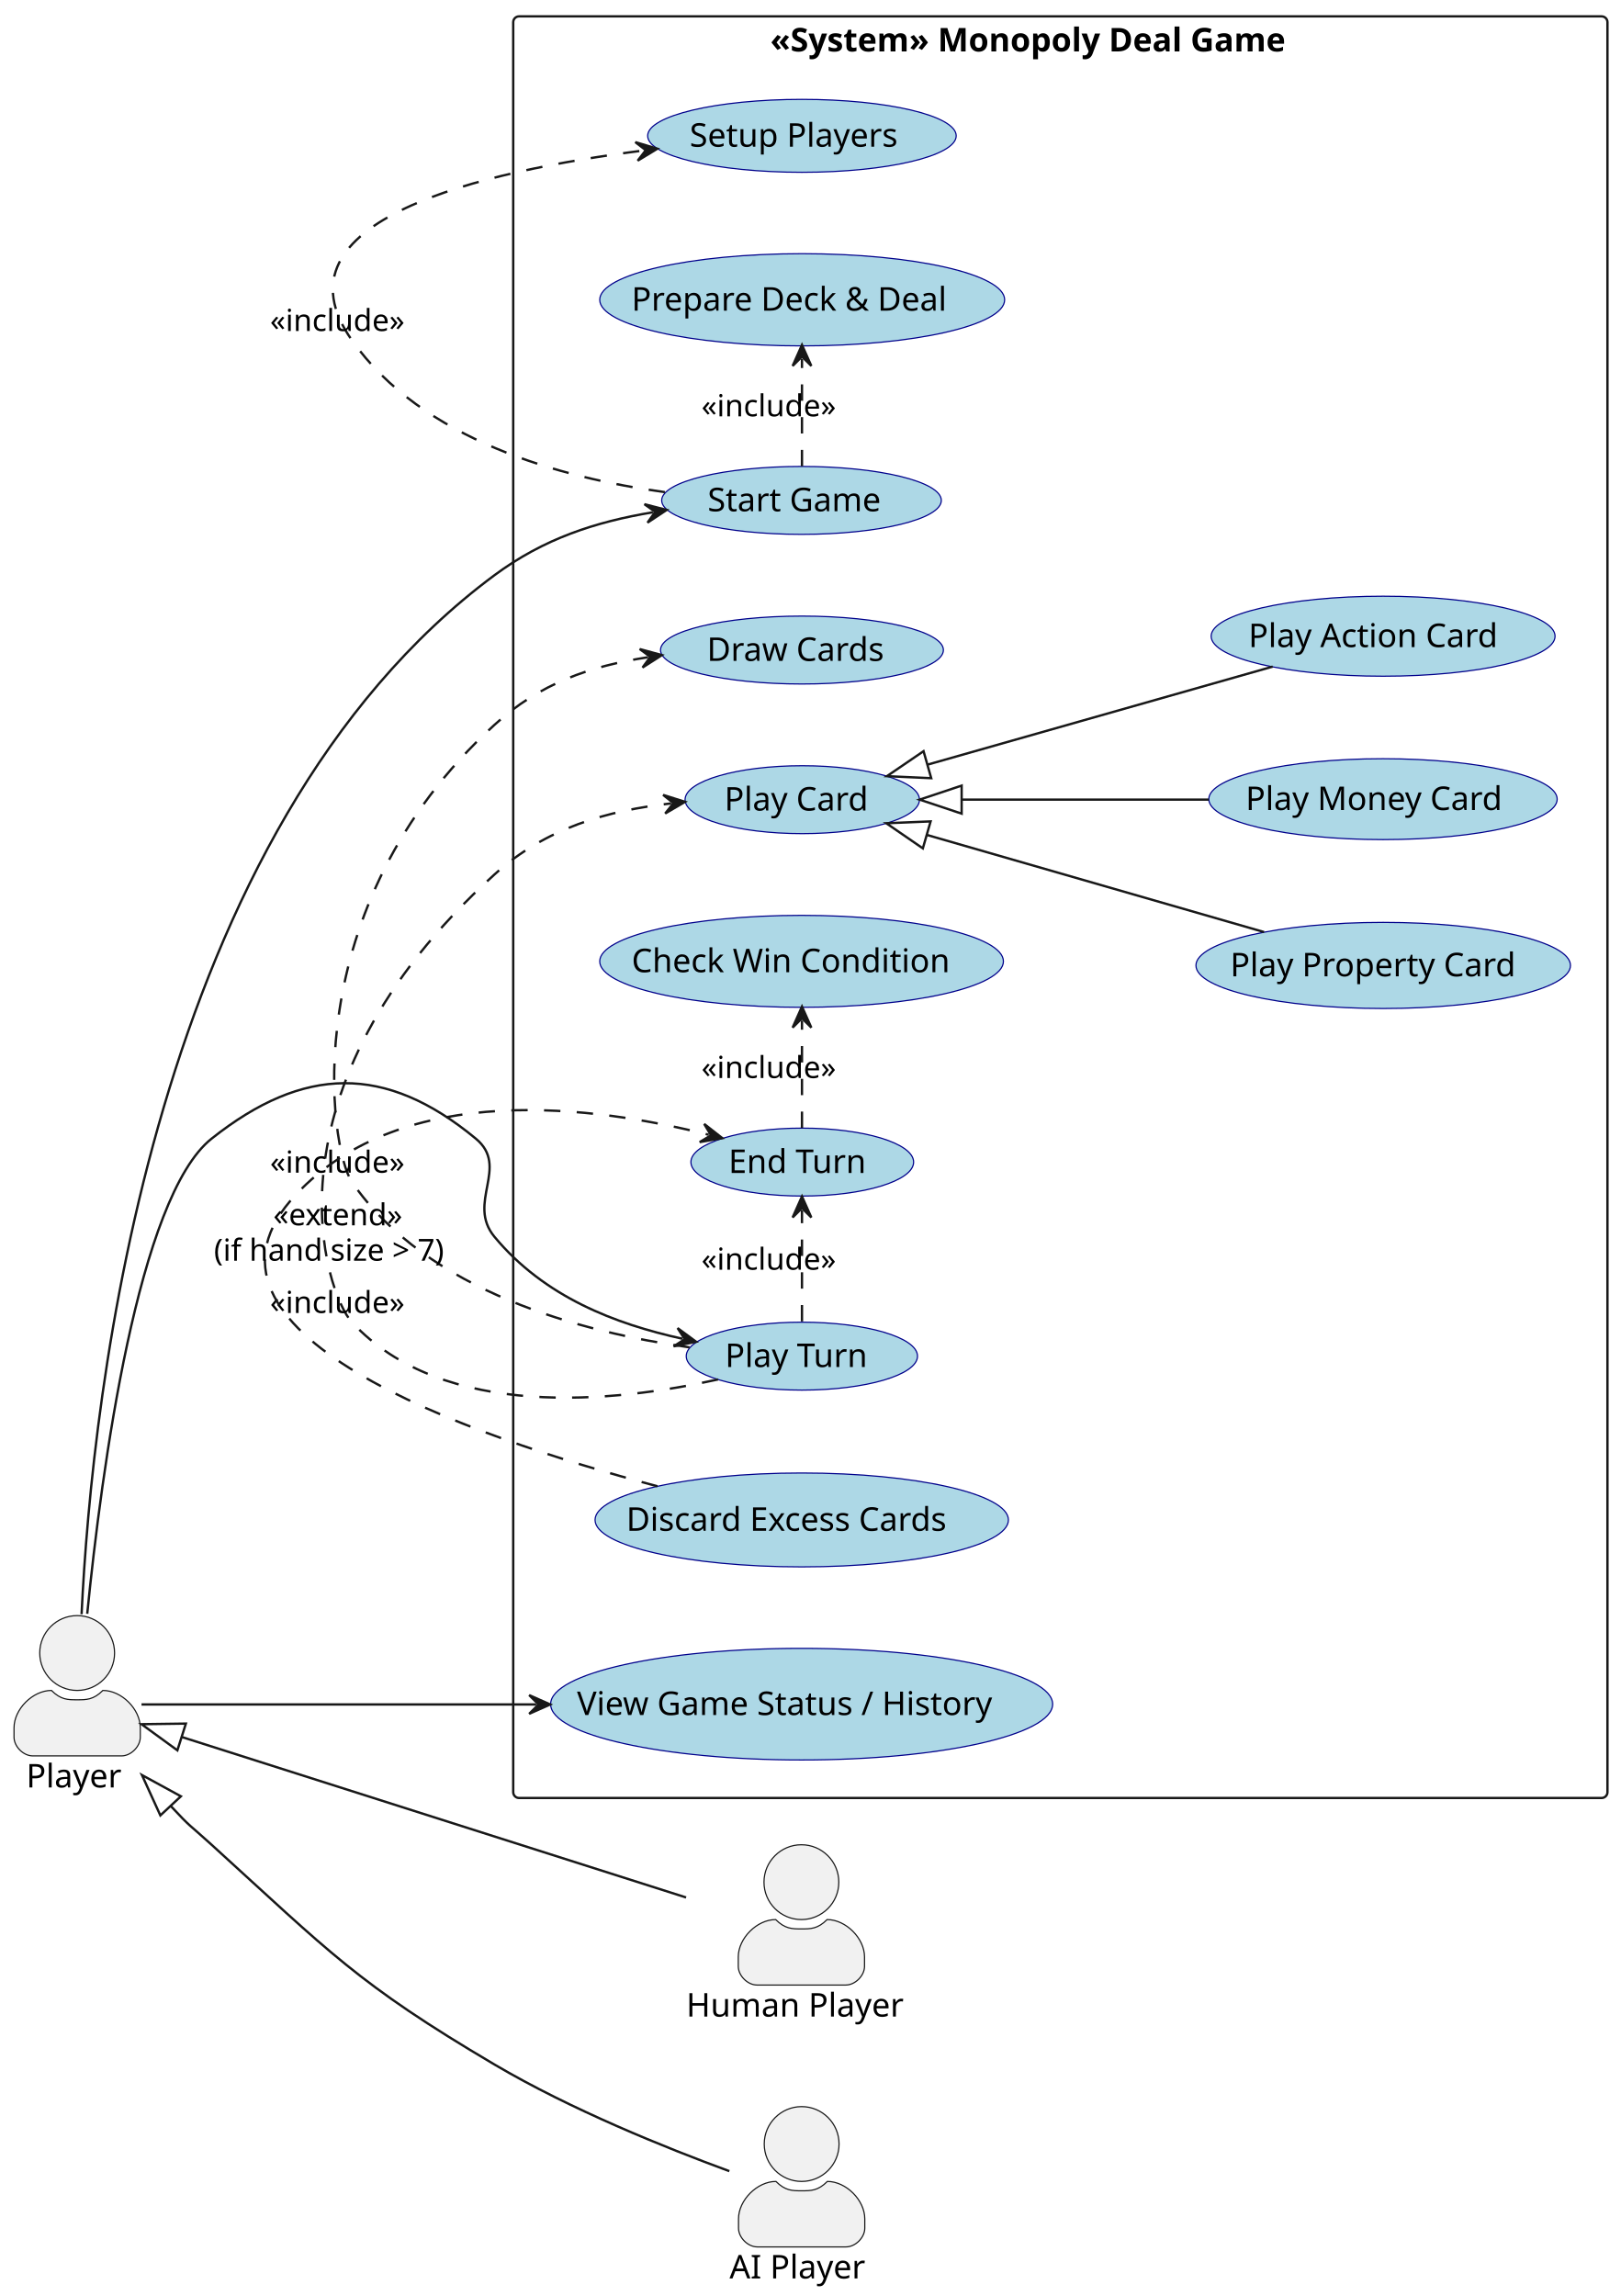
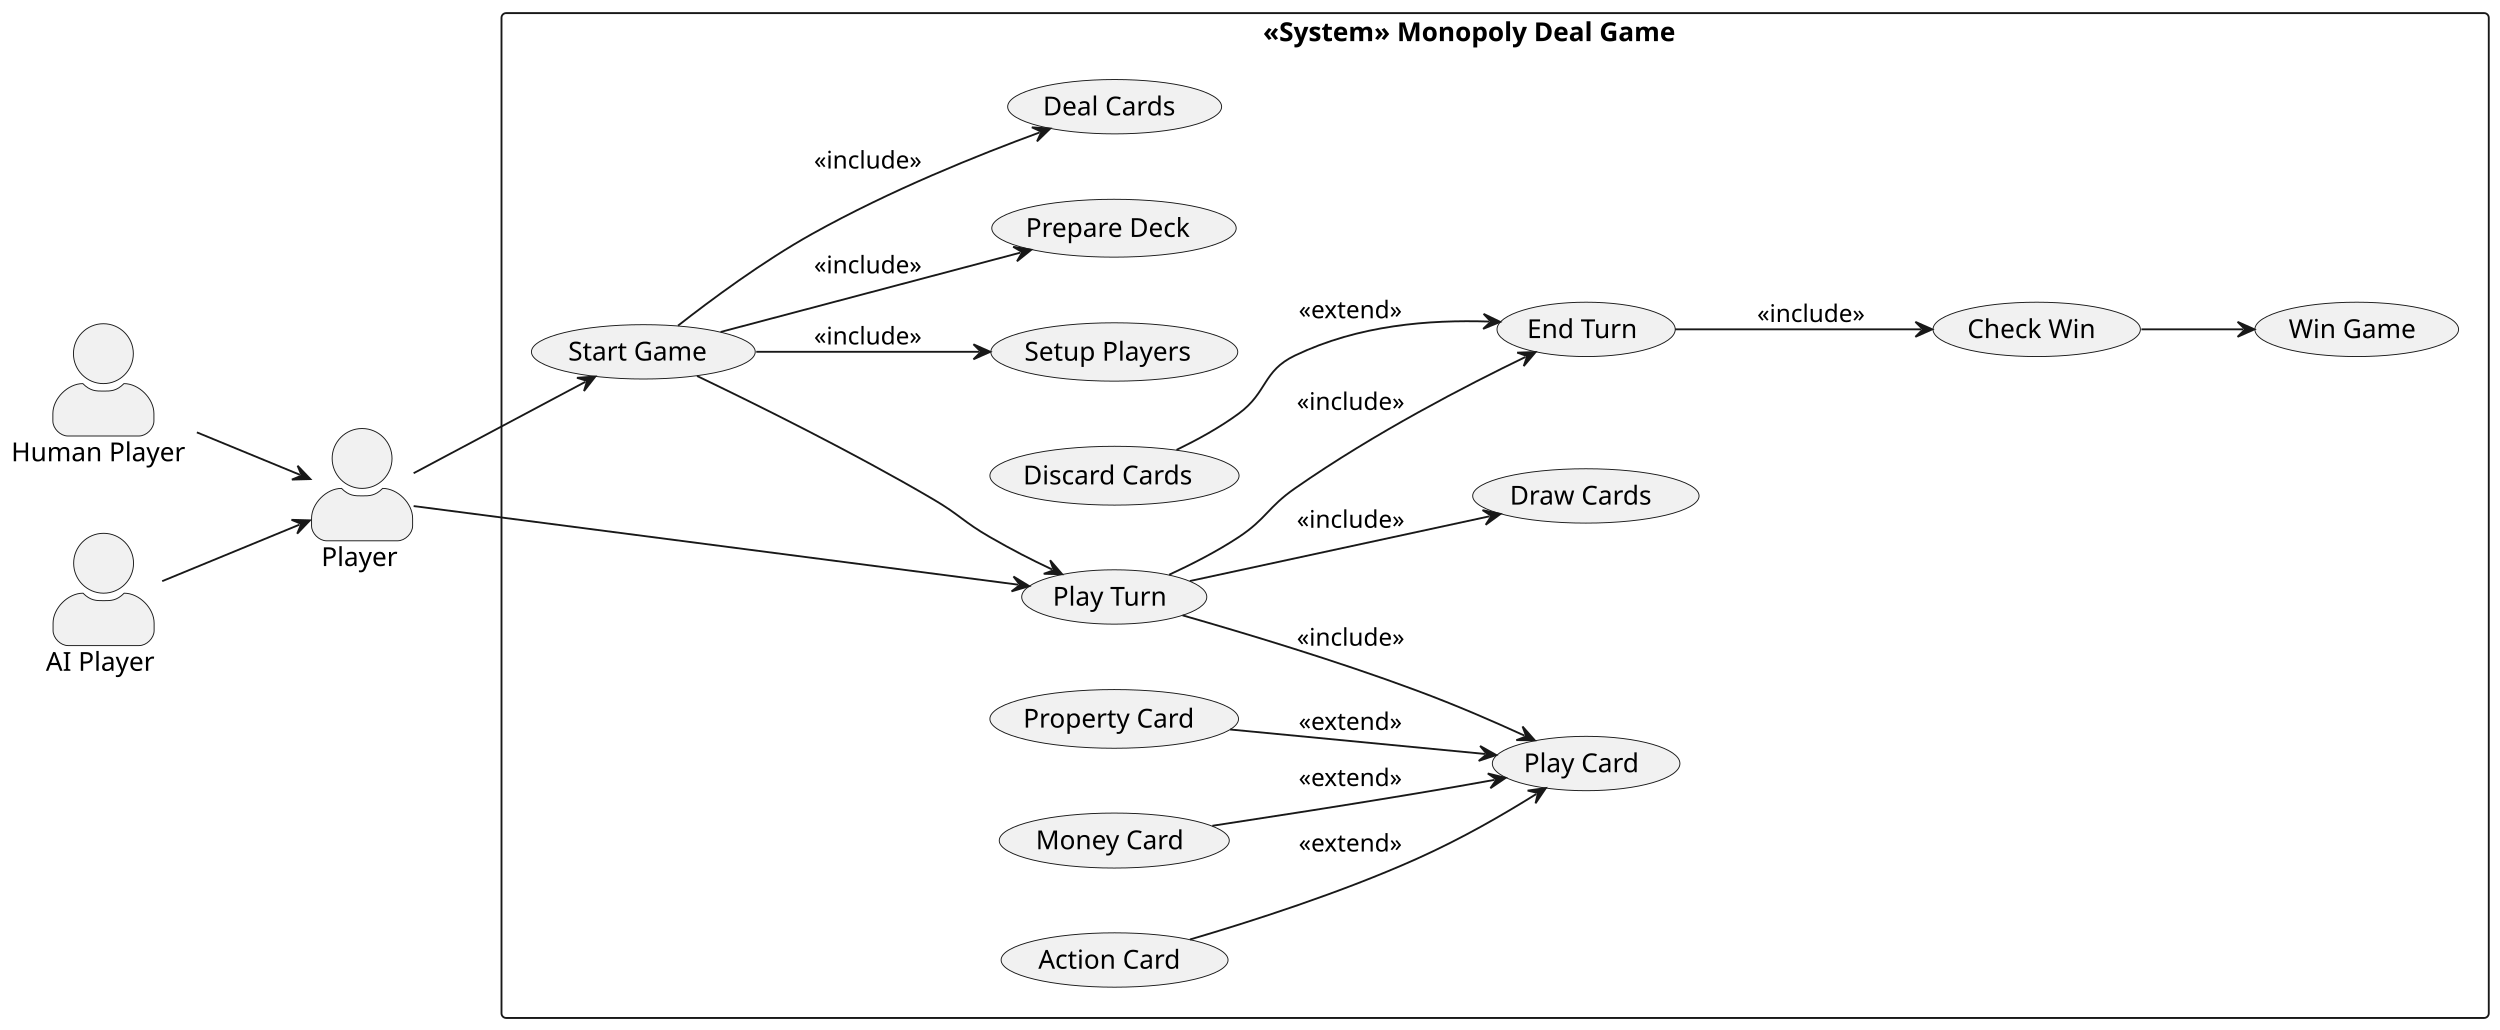
- <svg xmlns="http://www.w3.org/2000/svg" contentStyleType="text/css" data-diagram-type="DESCRIPTION" height="982px" preserveAspectRatio="none" style="width:693px;height:982px;background:#FFFFFF;" version="1.1" viewBox="0 0 693 982" width="693px" zoomAndPan="magnify">
+ <svg xmlns="http://www.w3.org/2000/svg" contentStyleType="text/css" data-diagram-type="DESCRIPTION" height="550px" preserveAspectRatio="none" style="width:1336px;height:550px;background:#FFFFFF;" version="1.1" viewBox="0 0 1336 550" width="1336px" zoomAndPan="magnify">
  <defs />
  <g>
-     <g class="cluster" data-entity="..System.. Monopoly Deal Game" data-source-line="16" data-uid="ent0009" id="cluster_..System.. Monopoly Deal Game">
-       <rect fill="none" height="762" rx="2.5" ry="2.5" style="stroke:#181818;stroke-width:1;" width="468" x="219.5" y="7" />
-       <text fill="#000000" font-family="sans-serif" font-size="14" font-weight="bold" lengthAdjust="spacing" textLength="248.11" x="329.445" y="21.995">«System» Monopoly Deal Game</text>
+     <g class="cluster" data-entity="..System.. Monopoly Deal Game" data-source-line="12" data-uid="ent0007" id="cluster_..System.. Monopoly Deal Game">
+       <rect fill="none" height="537" rx="2.5" ry="2.5" style="stroke:#181818;stroke-width:1;" width="1062" x="268" y="7" />
+       <text fill="#000000" font-family="sans-serif" font-size="14" font-weight="bold" lengthAdjust="spacing" textLength="248.11" x="674.945" y="21.995">«System» Monopoly Deal Game</text>
    </g>
-     <g class="entity" data-entity="Start" data-source-line="18" data-uid="ent0010" id="entity_Start">
-       <ellipse cx="342.801" cy="214.024" fill="#ADD8E6" rx="59.801" ry="14.524" style="stroke:#00008B;stroke-width:0.5;" />
-       <text fill="#000000" font-family="sans-serif" font-size="14" lengthAdjust="spacing" textLength="80.329" x="302.637" y="218.672">Start Game</text>
+     <g class="entity" data-entity="Start" data-source-line="15" data-uid="ent0008" id="entity_Start">
+       <ellipse cx="343.801" cy="188.024" fill="#F1F1F1" rx="59.801" ry="14.524" style="stroke:#181818;stroke-width:0.5;" />
+       <text fill="#000000" font-family="sans-serif" font-size="14" lengthAdjust="spacing" textLength="80.329" x="303.637" y="192.672">Start Game</text>
    </g>
-     <g class="entity" data-entity="Turn" data-source-line="19" data-uid="ent0011" id="entity_Turn">
-       <ellipse cx="342.957" cy="580.024" fill="#ADD8E6" rx="49.457" ry="14.524" style="stroke:#00008B;stroke-width:0.5;" />
-       <text fill="#000000" font-family="sans-serif" font-size="14" lengthAdjust="spacing" textLength="65.7" x="310.107" y="584.672">Play Turn</text>
+     <g class="entity" data-entity="Turn" data-source-line="16" data-uid="ent0009" id="entity_Turn">
+       <ellipse cx="595.457" cy="319.024" fill="#F1F1F1" rx="49.457" ry="14.524" style="stroke:#181818;stroke-width:0.5;" />
+       <text fill="#000000" font-family="sans-serif" font-size="14" lengthAdjust="spacing" textLength="65.7" x="562.607" y="323.672">Play Turn</text>
    </g>
-     <g class="entity" data-entity="ViewStatus" data-source-line="20" data-uid="ent0012" id="entity_ViewStatus">
-       <ellipse cx="342.854" cy="728.871" fill="#ADD8E6" rx="107.354" ry="23.871" style="stroke:#00008B;stroke-width:0.5;" />
-       <text fill="#000000" font-family="sans-serif" font-size="14" lengthAdjust="spacing" textLength="192.144" x="246.782" y="733.519">View Game Status / History</text>
+     <g class="entity" data-entity="EndTurn" data-source-line="17" data-uid="ent0010" id="entity_EndTurn">
+       <ellipse cx="847.625" cy="176.024" fill="#F1F1F1" rx="47.625" ry="14.524" style="stroke:#181818;stroke-width:0.5;" />
+       <text fill="#000000" font-family="sans-serif" font-size="14" lengthAdjust="spacing" textLength="63.109" x="816.07" y="180.672">End Turn</text>
    </g>
-     <g class="entity" data-entity="Setup" data-source-line="23" data-uid="ent0013" id="entity_Setup">
-       <ellipse cx="342.982" cy="58.096" fill="#ADD8E6" rx="65.982" ry="15.596" style="stroke:#00008B;stroke-width:0.5;" />
-       <text fill="#000000" font-family="sans-serif" font-size="14" lengthAdjust="spacing" textLength="96.059" x="294.953" y="62.745">Setup Players</text>
+     <g class="entity" data-entity="CheckWin" data-source-line="18" data-uid="ent0011" id="entity_CheckWin">
+       <ellipse cx="1088.412" cy="176.024" fill="#F1F1F1" rx="55.412" ry="14.524" style="stroke:#181818;stroke-width:0.5;" />
+       <text fill="#000000" font-family="sans-serif" font-size="14" lengthAdjust="spacing" textLength="74.122" x="1051.351" y="180.672">Check Win</text>
    </g>
-     <g class="entity" data-entity="Deck" data-source-line="24" data-uid="ent0014" id="entity_Deck">
-       <ellipse cx="343.089" cy="128.218" fill="#ADD8E6" rx="86.589" ry="19.718" style="stroke:#00008B;stroke-width:0.5;" />
-       <text fill="#000000" font-family="sans-serif" font-size="14" lengthAdjust="spacing" textLength="145.975" x="270.101" y="132.866">Prepare Deck &amp; Deal</text>
+     <g class="entity" data-entity="Win" data-source-line="19" data-uid="ent0012" id="entity_Win">
+       <ellipse cx="1259.431" cy="176.024" fill="#F1F1F1" rx="54.431" ry="14.524" style="stroke:#181818;stroke-width:0.5;" />
+       <text fill="#000000" font-family="sans-serif" font-size="14" lengthAdjust="spacing" textLength="72.734" x="1223.064" y="180.672">Win Game</text>
    </g>
-     <g class="entity" data-entity="Draw" data-source-line="27" data-uid="ent0015" id="entity_Draw">
-       <ellipse cx="342.993" cy="278.024" fill="#ADD8E6" rx="60.492" ry="14.524" style="stroke:#00008B;stroke-width:0.5;" />
-       <text fill="#000000" font-family="sans-serif" font-size="14" lengthAdjust="spacing" textLength="81.307" x="302.339" y="282.672">Draw Cards</text>
+     <g class="entity" data-entity="Setup" data-source-line="22" data-uid="ent0013" id="entity_Setup">
+       <ellipse cx="595.482" cy="188.096" fill="#F1F1F1" rx="65.982" ry="15.596" style="stroke:#181818;stroke-width:0.5;" />
+       <text fill="#000000" font-family="sans-serif" font-size="14" lengthAdjust="spacing" textLength="96.059" x="547.453" y="192.745">Setup Players</text>
    </g>
-     <g class="entity" data-entity="PlayCard" data-source-line="28" data-uid="ent0016" id="entity_PlayCard">
-       <ellipse cx="343.124" cy="342.024" fill="#ADD8E6" rx="50.124" ry="14.524" style="stroke:#00008B;stroke-width:0.5;" />
-       <text fill="#000000" font-family="sans-serif" font-size="14" lengthAdjust="spacing" textLength="66.644" x="309.802" y="346.672">Play Card</text>
+     <g class="entity" data-entity="Deck" data-source-line="23" data-uid="ent0014" id="entity_Deck">
+       <ellipse cx="595.312" cy="121.962" fill="#F1F1F1" rx="65.312" ry="15.462" style="stroke:#181818;stroke-width:0.5;" />
+       <text fill="#000000" font-family="sans-serif" font-size="14" lengthAdjust="spacing" textLength="94.295" x="548.165" y="126.611">Prepare Deck</text>
    </g>
-     <g class="entity" data-entity="EndTurn" data-source-line="29" data-uid="ent0017" id="entity_EndTurn">
-       <ellipse cx="343.125" cy="497.024" fill="#ADD8E6" rx="47.625" ry="14.524" style="stroke:#00008B;stroke-width:0.5;" />
-       <text fill="#000000" font-family="sans-serif" font-size="14" lengthAdjust="spacing" textLength="63.109" x="311.57" y="501.672">End Turn</text>
+     <g class="entity" data-entity="Deal" data-source-line="24" data-uid="ent0015" id="entity_Deal">
+       <ellipse cx="595.667" cy="57.024" fill="#F1F1F1" rx="57.167" ry="14.524" style="stroke:#181818;stroke-width:0.5;" />
+       <text fill="#000000" font-family="sans-serif" font-size="14" lengthAdjust="spacing" textLength="76.603" x="557.365" y="61.672">Deal Cards</text>
    </g>
-     <g class="entity" data-entity="Discard" data-source-line="32" data-uid="ent0018" id="entity_Discard">
-       <ellipse cx="342.897" cy="650.08" fill="#ADD8E6" rx="88.397" ry="20.079" style="stroke:#00008B;stroke-width:0.5;" />
-       <text fill="#000000" font-family="sans-serif" font-size="14" lengthAdjust="spacing" textLength="150.103" x="267.846" y="654.728">Discard Excess Cards</text>
+     <g class="entity" data-entity="Draw" data-source-line="27" data-uid="ent0016" id="entity_Draw">
+       <ellipse cx="847.492" cy="265.024" fill="#F1F1F1" rx="60.492" ry="14.524" style="stroke:#181818;stroke-width:0.5;" />
+       <text fill="#000000" font-family="sans-serif" font-size="14" lengthAdjust="spacing" textLength="81.307" x="806.839" y="269.672">Draw Cards</text>
    </g>
-     <g class="entity" data-entity="CheckWin" data-source-line="33" data-uid="ent0019" id="entity_CheckWin">
-       <ellipse cx="342.829" cy="411.166" fill="#ADD8E6" rx="86.329" ry="19.666" style="stroke:#00008B;stroke-width:0.5;" />
-       <text fill="#000000" font-family="sans-serif" font-size="14" lengthAdjust="spacing" textLength="145.38" x="270.139" y="415.814">Check Win Condition</text>
+     <g class="entity" data-entity="PlayCard" data-source-line="28" data-uid="ent0017" id="entity_PlayCard">
+       <ellipse cx="847.624" cy="408.024" fill="#F1F1F1" rx="50.124" ry="14.524" style="stroke:#181818;stroke-width:0.5;" />
+       <text fill="#000000" font-family="sans-serif" font-size="14" lengthAdjust="spacing" textLength="66.644" x="814.302" y="412.672">Play Card</text>
    </g>
-     <g class="entity" data-entity="PlayProp" data-source-line="36" data-uid="ent0020" id="entity_PlayProp">
-       <ellipse cx="591.59" cy="412.918" fill="#ADD8E6" rx="80.09" ry="18.418" style="stroke:#00008B;stroke-width:0.5;" />
-       <text fill="#000000" font-family="sans-serif" font-size="14" lengthAdjust="spacing" textLength="130.888" x="526.146" y="417.566">Play Property Card</text>
+     <g class="entity" data-entity="Discard" data-source-line="29" data-uid="ent0018" id="entity_Discard">
+       <ellipse cx="595.581" cy="254.216" fill="#F1F1F1" rx="66.581" ry="15.716" style="stroke:#181818;stroke-width:0.5;" />
+       <text fill="#000000" font-family="sans-serif" font-size="14" lengthAdjust="spacing" textLength="97.624" x="546.769" y="258.865">Discard Cards</text>
    </g>
-     <g class="entity" data-entity="PlayMoney" data-source-line="37" data-uid="ent0021" id="entity_PlayMoney">
-       <ellipse cx="591.499" cy="341.8" fill="#ADD8E6" rx="74.499" ry="17.3" style="stroke:#00008B;stroke-width:0.5;" />
-       <text fill="#000000" font-family="sans-serif" font-size="14" lengthAdjust="spacing" textLength="117.51" x="532.744" y="346.448">Play Money Card</text>
+     <g class="entity" data-entity="Property" data-source-line="32" data-uid="ent0019" id="entity_Property">
+       <ellipse cx="595.434" cy="384.187" fill="#F1F1F1" rx="66.434" ry="15.687" style="stroke:#181818;stroke-width:0.5;" />
+       <text fill="#000000" font-family="sans-serif" font-size="14" lengthAdjust="spacing" textLength="97.241" x="546.813" y="388.835">Property Card</text>
    </g>
-     <g class="entity" data-entity="PlayAct" data-source-line="38" data-uid="ent0022" id="entity_PlayAct">
-       <ellipse cx="591.547" cy="272.109" fill="#ADD8E6" rx="73.547" ry="17.109" style="stroke:#00008B;stroke-width:0.5;" />
-       <text fill="#000000" font-family="sans-serif" font-size="14" lengthAdjust="spacing" textLength="115.186" x="533.954" y="276.758">Play Action Card</text>
+     <g class="entity" data-entity="Money" data-source-line="33" data-uid="ent0020" id="entity_Money">
+       <ellipse cx="595.465" cy="449.193" fill="#F1F1F1" rx="61.465" ry="14.693" style="stroke:#181818;stroke-width:0.5;" />
+       <text fill="#000000" font-family="sans-serif" font-size="14" lengthAdjust="spacing" textLength="83.863" x="553.534" y="453.841">Money Card</text>
    </g>
-     <g class="entity" data-entity="Player" data-source-line="9" data-uid="ent0002" id="entity_Player">
-       <ellipse cx="33" cy="707" fill="#F1F1F1" rx="16" ry="16" style="stroke:#181818;stroke-width:0.5;" />
-       <path d="M33,727 C37,727 40,727 44,723 C52,723 60,731 60,739 L60,743 C60,747 56,751 52,751 L14,751 C10,751 6,747 6,743 L6,739 C6,731 14,723 22,723 C26,727 29,727 33,727" fill="#F1F1F1" style="stroke:#181818;stroke-width:0.5;" />
-       <text fill="#000000" font-family="sans-serif" font-size="14" lengthAdjust="spacing" textLength="43.565" x="11.217" y="764.495">Player</text>
+     <g class="entity" data-entity="Action" data-source-line="34" data-uid="ent0021" id="entity_Action">
+       <ellipse cx="595.638" cy="513.028" fill="#F1F1F1" rx="60.638" ry="14.527" style="stroke:#181818;stroke-width:0.5;" />
+       <text fill="#000000" font-family="sans-serif" font-size="14" lengthAdjust="spacing" textLength="81.539" x="554.868" y="517.676">Action Card</text>
    </g>
-     <g class="entity" data-entity="Human" data-source-line="10" data-uid="ent0003" id="entity_Human">
-       <ellipse cx="342.753" cy="805" fill="#F1F1F1" rx="16" ry="16" style="stroke:#181818;stroke-width:0.5;" />
-       <path d="M342.753,825 C346.753,825 349.753,825 353.753,821 C361.753,821 369.753,829 369.753,837 L369.753,841 C369.753,845 365.753,849 361.753,849 L323.753,849 C319.753,849 315.753,845 315.753,841 L315.753,837 C315.753,829 323.753,821 331.753,821 C335.753,825 338.753,825 342.753,825" fill="#F1F1F1" style="stroke:#181818;stroke-width:0.5;" />
-       <text fill="#000000" font-family="sans-serif" font-size="14" lengthAdjust="spacing" textLength="98.506" x="293.5" y="862.495">Human Player</text>
+     <g class="entity" data-entity="Player" data-source-line="5" data-uid="ent0002" id="entity_Player">
+       <ellipse cx="193.5" cy="245" fill="#F1F1F1" rx="16" ry="16" style="stroke:#181818;stroke-width:0.5;" />
+       <path d="M193.5,265 C197.5,265 200.5,265 204.5,261 C212.5,261 220.5,269 220.5,277 L220.5,281 C220.5,285 216.5,289 212.5,289 L174.5,289 C170.5,289 166.5,285 166.5,281 L166.5,277 C166.5,269 174.5,261 182.5,261 C186.5,265 189.5,265 193.5,265" fill="#F1F1F1" style="stroke:#181818;stroke-width:0.5;" />
+       <text fill="#000000" font-family="sans-serif" font-size="14" lengthAdjust="spacing" textLength="43.565" x="171.717" y="302.495">Player</text>
    </g>
-     <g class="entity" data-entity="AI" data-source-line="11" data-uid="ent0004" id="entity_AI">
-       <ellipse cx="342.861" cy="917" fill="#F1F1F1" rx="16" ry="16" style="stroke:#181818;stroke-width:0.5;" />
-       <path d="M342.861,937 C346.861,937 349.861,937 353.861,933 C361.861,933 369.861,941 369.861,949 L369.861,953 C369.861,957 365.861,961 361.861,961 L323.861,961 C319.861,961 315.861,957 315.861,953 L315.861,949 C315.861,941 323.861,933 331.861,933 C335.861,937 338.861,937 342.861,937" fill="#F1F1F1" style="stroke:#181818;stroke-width:0.5;" />
-       <text fill="#000000" font-family="sans-serif" font-size="14" lengthAdjust="spacing" textLength="61.722" x="312" y="974.495">AI Player</text>
+     <g class="entity" data-entity="Human" data-source-line="6" data-uid="ent0003" id="entity_Human">
+       <ellipse cx="55.253" cy="189" fill="#F1F1F1" rx="16" ry="16" style="stroke:#181818;stroke-width:0.5;" />
+       <path d="M55.253,209 C59.253,209 62.253,209 66.253,205 C74.253,205 82.253,213 82.253,221 L82.253,225 C82.253,229 78.253,233 74.253,233 L36.253,233 C32.253,233 28.253,229 28.253,225 L28.253,221 C28.253,213 36.253,205 44.253,205 C48.253,209 51.253,209 55.253,209" fill="#F1F1F1" style="stroke:#181818;stroke-width:0.5;" />
+       <text fill="#000000" font-family="sans-serif" font-size="14" lengthAdjust="spacing" textLength="98.506" x="6" y="246.495">Human Player</text>
    </g>
-     <g class="link" data-entity-1="Player" data-entity-2="Human" data-source-line="13" data-uid="lnk6" id="link_Player_Human">
-       <path d="M77.683,742.897 C129.483,759.377 227.61,790.6 293.44,811.55" fill="none" id="Player-backto-Human" style="stroke:#181818;stroke-width:1;" />
-       <polygon fill="none" points="60.53,737.44,75.864,748.615,79.502,737.179,60.53,737.44" style="stroke:#181818;stroke-width:1;" />
+     <g class="entity" data-entity="AI" data-source-line="7" data-uid="ent0004" id="entity_AI">
+       <ellipse cx="55.361" cy="301" fill="#F1F1F1" rx="16" ry="16" style="stroke:#181818;stroke-width:0.5;" />
+       <path d="M55.361,321 C59.361,321 62.361,321 66.361,317 C74.361,317 82.361,325 82.361,333 L82.361,337 C82.361,341 78.361,345 74.361,345 L36.361,345 C32.361,345 28.361,341 28.361,337 L28.361,333 C28.361,325 36.361,317 44.361,317 C48.361,321 51.361,321 55.361,321" fill="#F1F1F1" style="stroke:#181818;stroke-width:0.5;" />
+       <text fill="#000000" font-family="sans-serif" font-size="14" lengthAdjust="spacing" textLength="61.722" x="24.5" y="358.495">AI Player</text>
    </g>
-     <g class="link" data-entity-1="Player" data-entity-2="AI" data-source-line="14" data-uid="lnk8" id="link_Player_AI">
-       <path d="M72.974,772.366 C82.114,782.186 80.34,779.76 90.5,789 C140.88,834.82 152.84,848.4 211.5,883 C244.2,902.29 284.78,918.64 311.93,928.6" fill="none" id="Player-backto-AI" style="stroke:#181818;stroke-width:1;" />
-       <polygon fill="none" points="60.71,759.19,68.582,776.454,77.365,768.278,60.71,759.19" style="stroke:#181818;stroke-width:1;" />
+     <g class="link" data-entity-1="Human" data-entity-2="Player" data-source-line="9" data-uid="lnk5" id="link_Human_Player">
+       <path d="M105.21,231.06 C125.64,239.47 143.052,246.635 160.292,253.735" fill="none" id="Human-to-Player" style="stroke:#181818;stroke-width:1;" />
+       <polygon fill="#181818" points="165.84,256.02,159.041,248.894,161.217,254.116,155.995,256.291,165.84,256.02" style="stroke:#181818;stroke-width:1;" />
    </g>
-     <g class="link" data-entity-1="Player" data-entity-2="Start" data-source-line="42" data-uid="lnk23" id="link_Player_Start">
-       <path d="M34.89,690.4 C39.37,596.21 65.28,354.41 211.5,246 C232.68,230.3 254.663,223.225 279.233,219.095" fill="none" id="Player-to-Start" style="stroke:#181818;stroke-width:1;" />
-       <polygon fill="#181818" points="285.15,218.1,275.611,215.647,280.219,218.929,276.938,223.537,285.15,218.1" style="stroke:#181818;stroke-width:1;" />
+     <g class="link" data-entity-1="AI" data-entity-2="Player" data-source-line="10" data-uid="lnk6" id="link_AI_Player">
+       <path d="M86.68,310.57 C110.32,300.84 137.331,289.713 160.081,280.353" fill="none" id="AI-to-Player" style="stroke:#181818;stroke-width:1;" />
+       <polygon fill="#181818" points="165.63,278.07,155.785,277.795,161.006,279.972,158.829,285.193,165.63,278.07" style="stroke:#181818;stroke-width:1;" />
    </g>
-     <g class="link" data-entity-1="Player" data-entity-2="Turn" data-source-line="43" data-uid="lnk24" id="link_Player_Turn">
-       <path d="M37.31,690.21 C43.48,628.39 59.07,511.94 90.5,487 C129.84,455.78 164.81,454.98 203.5,487 C218.14,499.11 199.36,514.38 211.5,529 C232.87,554.73 263.07,566.24 291.88,572.581" fill="none" id="Player-to-Turn" style="stroke:#181818;stroke-width:1;" />
-       <polygon fill="#181818" points="297.74,573.87,289.81,568.029,292.857,572.795,288.091,575.842,297.74,573.87" style="stroke:#181818;stroke-width:1;" />
+     <g class="link" data-entity-1="Player" data-entity-2="Start" data-source-line="38" data-uid="lnk22" id="link_Player_Start">
+       <path d="M221.05,252.88 C248.58,238.23 285.983,218.328 312.863,204.028" fill="none" id="Player-to-Start" style="stroke:#181818;stroke-width:1;" />
+       <polygon fill="#181818" points="318.16,201.21,308.336,201.906,313.746,203.558,312.093,208.968,318.16,201.21" style="stroke:#181818;stroke-width:1;" />
    </g>
-     <g class="link" data-entity-1="Player" data-entity-2="ViewStatus" data-source-line="44" data-uid="lnk25" id="link_Player_ViewStatus">
-       <path d="M60.53,729 C99.12,729 166.96,729 229.33,729" fill="none" id="Player-to-ViewStatus" style="stroke:#181818;stroke-width:1;" />
-       <polygon fill="#181818" points="235.33,729,226.33,725,230.33,729,226.33,733,235.33,729" style="stroke:#181818;stroke-width:1;" />
+     <g class="link" data-entity-1="Player" data-entity-2="Turn" data-source-line="39" data-uid="lnk23" id="link_Player_Turn">
+       <path d="M221.05,270.45 C288.41,279.21 460.51,301.587 544.07,312.447" fill="none" id="Player-to-Turn" style="stroke:#181818;stroke-width:1;" />
+       <polygon fill="#181818" points="550.02,313.22,541.611,308.093,545.062,312.576,540.58,316.027,550.02,313.22" style="stroke:#181818;stroke-width:1;" />
    </g>
-     <g class="link" data-entity-1="Start" data-entity-2="Setup" data-source-line="47" data-uid="lnk26" id="link_Start_Setup">
-       <path d="M284.37,210.49 C239.57,204.37 180.56,188.11 150.5,145.5 C114.36,94.28 206.119,73.222 275.199,64.372" fill="none" id="Start-to-Setup" style="stroke:#181818;stroke-width:1;stroke-dasharray:7,7;" />
-       <polygon fill="#181818" points="281.15,63.61,271.715,60.786,276.19,64.245,272.731,68.721,281.15,63.61" style="stroke:#181818;stroke-width:1;" />
-       <text fill="#000000" font-family="sans-serif" font-size="13" lengthAdjust="spacing" textLength="63.007" x="115.5" y="141.567">«include»</text>
+     <g class="link" data-entity-1="Start" data-entity-2="Turn" data-source-line="42" data-uid="lnk24" id="link_Start_Turn">
+       <path d="M372.49,200.93 C403.69,215.87 455.86,241.66 499,267 C512.82,275.11 515.1,279.02 529,287 C541.4,294.12 550.196,298.625 562.206,304.305" fill="none" id="Start-to-Turn" style="stroke:#181818;stroke-width:1;" />
+       <polygon fill="#181818" points="567.63,306.87,561.204,299.406,563.11,304.732,557.784,306.638,567.63,306.87" style="stroke:#181818;stroke-width:1;" />
    </g>
-     <g class="link" data-entity-1="Start" data-entity-2="Deck" data-source-line="48" data-uid="lnk27" id="link_Start_Deck">
-       <path d="M343,199.41 C343,185.13 343,169.28 343,153.51" fill="none" id="Start-to-Deck" style="stroke:#181818;stroke-width:1;stroke-dasharray:7,7;" />
-       <polygon fill="#181818" points="343,147.51,339,156.51,343,152.51,347,156.51,343,147.51" style="stroke:#181818;stroke-width:1;" />
-       <text fill="#000000" font-family="sans-serif" font-size="13" lengthAdjust="spacing" textLength="63.007" x="300" y="178.067">«include»</text>
+     <g class="link" data-entity-1="CheckWin" data-entity-2="Win" data-source-line="43" data-uid="lnk25" id="link_CheckWin_Win">
+       <path d="M1144.37,176 C1163.74,176 1179.49,176 1198.77,176" fill="none" id="CheckWin-to-Win" style="stroke:#181818;stroke-width:1;" />
+       <polygon fill="#181818" points="1204.77,176,1195.77,172,1199.77,176,1195.77,180,1204.77,176" style="stroke:#181818;stroke-width:1;" />
    </g>
-     <g class="link" data-entity-1="Turn" data-entity-2="Draw" data-source-line="51" data-uid="lnk28" id="link_Turn_Draw">
-       <path d="M294.9,576.26 C249.17,569.86 182.71,552.5 150.5,505.5 C140.88,491.46 125.69,388.37 211.5,310 C230.84,292.33 252.349,284.898 277.169,281.098" fill="none" id="Turn-to-Draw" style="stroke:#181818;stroke-width:1;stroke-dasharray:7,7;" />
-       <polygon fill="#181818" points="283.1,280.19,273.598,277.598,278.158,280.947,274.809,285.506,283.1,280.19" style="stroke:#181818;stroke-width:1;" />
-       <text fill="#000000" font-family="sans-serif" font-size="13" lengthAdjust="spacing" textLength="63.007" x="115.5" y="501.567">«include»</text>
+     <g class="link" data-entity-1="Start" data-entity-2="Setup" data-source-line="46" data-uid="lnk26" id="link_Start_Setup">
+       <path d="M404.13,188 C441.74,188 484.47,188 523.22,188" fill="none" id="Start-to-Setup" style="stroke:#181818;stroke-width:1;" />
+       <polygon fill="#181818" points="529.22,188,520.22,184,524.22,188,520.22,192,529.22,188" style="stroke:#181818;stroke-width:1;" />
+       <text fill="#000000" font-family="sans-serif" font-size="13" lengthAdjust="spacing" textLength="63.007" x="435" y="184.067">«include»</text>
    </g>
-     <g class="link" data-entity-1="Turn" data-entity-2="PlayCard" data-source-line="52" data-uid="lnk29" id="link_Turn_PlayCard">
-       <path d="M307.09,589.99 C263.12,599.78 189.7,607.76 150.5,565.5 C139.2,553.31 109.53,466.48 211.5,374 C233.52,354.03 259.917,346.658 287.037,343.618" fill="none" id="Turn-to-PlayCard" style="stroke:#181818;stroke-width:1;stroke-dasharray:7,7;" />
-       <polygon fill="#181818" points="293,342.95,283.61,339.978,288.031,343.507,284.502,347.928,293,342.95" style="stroke:#181818;stroke-width:1;" />
-       <text fill="#000000" font-family="sans-serif" font-size="13" lengthAdjust="spacing" textLength="63.007" x="115.5" y="561.567">«include»</text>
+     <g class="link" data-entity-1="Start" data-entity-2="Deck" data-source-line="47" data-uid="lnk27" id="link_Start_Deck">
+       <path d="M385.09,177.4 C430.54,165.37 498.599,147.364 545.36,134.994" fill="none" id="Start-to-Deck" style="stroke:#181818;stroke-width:1;" />
+       <polygon fill="#181818" points="551.16,133.46,541.436,131.895,546.326,134.739,543.482,139.629,551.16,133.46" style="stroke:#181818;stroke-width:1;" />
+       <text fill="#000000" font-family="sans-serif" font-size="13" lengthAdjust="spacing" textLength="63.007" x="435" y="146.067">«include»</text>
    </g>
-     <g class="link" data-entity-1="Turn" data-entity-2="EndTurn" data-source-line="53" data-uid="lnk30" id="link_Turn_EndTurn">
-       <path d="M343,565.16 C343,550.05 343,532.77 343,517.71" fill="none" id="Turn-to-EndTurn" style="stroke:#181818;stroke-width:1;stroke-dasharray:7,7;" />
-       <polygon fill="#181818" points="343,511.71,339,520.71,343,516.71,347,520.71,343,511.71" style="stroke:#181818;stroke-width:1;" />
-       <text fill="#000000" font-family="sans-serif" font-size="13" lengthAdjust="spacing" textLength="63.007" x="300" y="543.067">«include»</text>
+     <g class="link" data-entity-1="Start" data-entity-2="Deal" data-source-line="48" data-uid="lnk28" id="link_Start_Deal">
+       <path d="M362.33,174.03 C379.74,160.41 407.71,139.65 434,125 C476.16,101.51 522.459,82.962 555.619,70.762" fill="none" id="Start-to-Deal" style="stroke:#181818;stroke-width:1;" />
+       <polygon fill="#181818" points="561.25,68.69,551.422,68.044,556.558,70.416,554.185,75.552,561.25,68.69" style="stroke:#181818;stroke-width:1;" />
+       <text fill="#000000" font-family="sans-serif" font-size="13" lengthAdjust="spacing" textLength="63.007" x="435" y="90.067">«include»</text>
    </g>
-     <g class="link" data-entity-1="PlayCard" data-entity-2="PlayProp" data-source-line="56" data-uid="lnk32" id="link_PlayCard_PlayProp">
-       <path d="M396.357,357.081 C438.617,369.251 492.65,384.82 540.64,398.64" fill="none" id="PlayCard-backto-PlayProp" style="stroke:#181818;stroke-width:1;" />
-       <polygon fill="none" points="379.06,352.1,394.697,362.847,398.017,351.315,379.06,352.1" style="stroke:#181818;stroke-width:1;" />
+     <g class="link" data-entity-1="Turn" data-entity-2="Draw" data-source-line="51" data-uid="lnk29" id="link_Turn_Draw">
+       <path d="M635.84,310.5 C680.94,300.76 748.845,286.097 796.045,275.897" fill="none" id="Turn-to-Draw" style="stroke:#181818;stroke-width:1;" />
+       <polygon fill="#181818" points="801.91,274.63,792.268,272.621,797.023,275.686,793.958,280.441,801.91,274.63" style="stroke:#181818;stroke-width:1;" />
+       <text fill="#000000" font-family="sans-serif" font-size="13" lengthAdjust="spacing" textLength="63.007" x="693" y="282.067">«include»</text>
    </g>
-     <g class="link" data-entity-1="PlayCard" data-entity-2="PlayMoney" data-source-line="57" data-uid="lnk34" id="link_PlayCard_PlayMoney">
-       <path d="M411.29,342 C446.7,342 477.02,342 516.97,342" fill="none" id="PlayCard-backto-PlayMoney" style="stroke:#181818;stroke-width:1;" />
-       <polygon fill="none" points="393.29,342,411.29,348,411.29,336,393.29,342" style="stroke:#181818;stroke-width:1;" />
+     <g class="link" data-entity-1="Turn" data-entity-2="PlayCard" data-source-line="52" data-uid="lnk30" id="link_Turn_PlayCard">
+       <path d="M631.94,328.84 C664.71,338.21 714.61,353.21 757,369 C778.6,377.04 797.053,385.055 814.723,393.135" fill="none" id="Turn-to-PlayCard" style="stroke:#181818;stroke-width:1;" />
+       <polygon fill="#181818" points="820.18,395.63,813.659,388.25,815.633,393.551,810.332,395.525,820.18,395.63" style="stroke:#181818;stroke-width:1;" />
+       <text fill="#000000" font-family="sans-serif" font-size="13" lengthAdjust="spacing" textLength="63.007" x="693" y="345.067">«include»</text>
    </g>
-     <g class="link" data-entity-1="PlayCard" data-entity-2="PlayAct" data-source-line="58" data-uid="lnk36" id="link_PlayCard_PlayAct">
-       <path d="M396.636,327.055 C440.036,314.735 496.46,298.7 544.32,285.11" fill="none" id="PlayCard-backto-PlayAct" style="stroke:#181818;stroke-width:1;" />
-       <polygon fill="none" points="379.32,331.97,398.274,332.827,394.997,321.283,379.32,331.97" style="stroke:#181818;stroke-width:1;" />
+     <g class="link" data-entity-1="Turn" data-entity-2="EndTurn" data-source-line="53" data-uid="lnk31" id="link_Turn_EndTurn">
+       <path d="M624.78,307.14 C636.66,301.67 650.39,294.68 662,287 C676.72,277.27 677.52,271.09 692,261 C734.83,231.16 783.738,205.972 815.238,190.742" fill="none" id="Turn-to-EndTurn" style="stroke:#181818;stroke-width:1;" />
+       <polygon fill="#181818" points="820.64,188.13,810.796,188.446,816.139,190.306,814.279,195.649,820.64,188.13" style="stroke:#181818;stroke-width:1;" />
+       <text fill="#000000" font-family="sans-serif" font-size="13" lengthAdjust="spacing" textLength="63.007" x="693" y="219.067">«include»</text>
    </g>
-     <g class="link" data-entity-1="EndTurn" data-entity-2="CheckWin" data-source-line="61" data-uid="lnk37" id="link_EndTurn_CheckWin">
-       <path d="M343,482.41 C343,468.13 343,452.28 343,436.51" fill="none" id="EndTurn-to-CheckWin" style="stroke:#181818;stroke-width:1;stroke-dasharray:7,7;" />
-       <polygon fill="#181818" points="343,430.51,339,439.51,343,435.51,347,439.51,343,430.51" style="stroke:#181818;stroke-width:1;" />
-       <text fill="#000000" font-family="sans-serif" font-size="13" lengthAdjust="spacing" textLength="63.007" x="300" y="461.067">«include»</text>
+     <g class="link" data-entity-1="Property" data-entity-2="PlayCard" data-source-line="56" data-uid="lnk32" id="link_Property_PlayCard">
+       <path d="M657.34,389.84 C701.13,394.04 753.367,399.057 793.587,402.917" fill="none" id="Property-to-PlayCard" style="stroke:#181818;stroke-width:1;" />
+       <polygon fill="#181818" points="799.56,403.49,790.983,398.649,794.583,403.012,790.219,406.612,799.56,403.49" style="stroke:#181818;stroke-width:1;" />
+       <text fill="#000000" font-family="sans-serif" font-size="13" lengthAdjust="spacing" textLength="61.185" x="694" y="390.067">«extend»</text>
    </g>
-     <g class="link" data-entity-1="Discard" data-entity-2="EndTurn" data-source-line="62" data-uid="lnk38" id="link_Discard_EndTurn">
-       <path d="M281.18,635.67 C199.45,614.05 71.82,569.33 126.5,511 C172.74,461.67 254.761,473.178 303.121,485.328" fill="none" id="Discard-to-EndTurn" style="stroke:#181818;stroke-width:1;stroke-dasharray:7,7;" />
-       <polygon fill="#181818" points="308.94,486.79,301.186,480.718,304.091,485.572,299.237,488.476,308.94,486.79" style="stroke:#181818;stroke-width:1;" />
-       <text fill="#000000" font-family="sans-serif" font-size="13" lengthAdjust="spacing" textLength="61.185" x="116.872" y="524.067">«extend»</text>
-       <text fill="#000000" font-family="sans-serif" font-size="13" lengthAdjust="spacing" textLength="111.928" x="91.5" y="539.2">(if hand size &gt; 7)</text>
+     <g class="link" data-entity-1="Money" data-entity-2="PlayCard" data-source-line="57" data-uid="lnk33" id="link_Money_PlayCard">
+       <path d="M647.87,441.3 C679.39,436.5 720.56,430.09 757,424 C772.57,421.4 783.726,419.456 798.736,416.746" fill="none" id="Money-to-PlayCard" style="stroke:#181818;stroke-width:1;" />
+       <polygon fill="#181818" points="804.64,415.68,795.072,413.343,799.72,416.568,796.494,421.215,804.64,415.68" style="stroke:#181818;stroke-width:1;" />
+       <text fill="#000000" font-family="sans-serif" font-size="13" lengthAdjust="spacing" textLength="61.185" x="694" y="420.067">«extend»</text>
+     </g>
+     <g class="link" data-entity-1="Action" data-entity-2="PlayCard" data-source-line="58" data-uid="lnk34" id="link_Action_PlayCard">
+       <path d="M635.9,502.07 C668.89,492.37 716.89,476.97 757,459 C781.64,447.96 803.257,435.373 821.027,424.303" fill="none" id="Action-to-PlayCard" style="stroke:#181818;stroke-width:1;" />
+       <polygon fill="#181818" points="826.12,421.13,816.366,422.494,821.876,423.774,820.596,429.284,826.12,421.13" style="stroke:#181818;stroke-width:1;" />
+       <text fill="#000000" font-family="sans-serif" font-size="13" lengthAdjust="spacing" textLength="61.185" x="694" y="455.067">«extend»</text>
+     </g>
+     <g class="link" data-entity-1="Discard" data-entity-2="EndTurn" data-source-line="61" data-uid="lnk35" id="link_Discard_EndTurn">
+       <path d="M628.73,240.42 C639.75,235.1 651.85,228.47 662,221 C677.44,209.64 674.7,198.27 692,190 C726.26,173.62 763.653,170.845 795.723,171.835" fill="none" id="Discard-to-EndTurn" style="stroke:#181818;stroke-width:1;" />
+       <polygon fill="#181818" points="801.72,172.02,792.848,167.744,796.722,171.866,792.601,175.74,801.72,172.02" style="stroke:#181818;stroke-width:1;" />
+       <text fill="#000000" font-family="sans-serif" font-size="13" lengthAdjust="spacing" textLength="61.185" x="694" y="170.067">«extend»</text>
+     </g>
+     <g class="link" data-entity-1="EndTurn" data-entity-2="CheckWin" data-source-line="62" data-uid="lnk36" id="link_EndTurn_CheckWin">
+       <path d="M895.15,176 C934.54,176 985.02,176 1026.59,176" fill="none" id="EndTurn-to-CheckWin" style="stroke:#181818;stroke-width:1;" />
+       <polygon fill="#181818" points="1032.59,176,1023.59,172,1027.59,176,1023.59,180,1032.59,176" style="stroke:#181818;stroke-width:1;" />
+       <text fill="#000000" font-family="sans-serif" font-size="13" lengthAdjust="spacing" textLength="63.007" x="939" y="172.067">«include»</text>
    </g>
  </g>
</svg>
